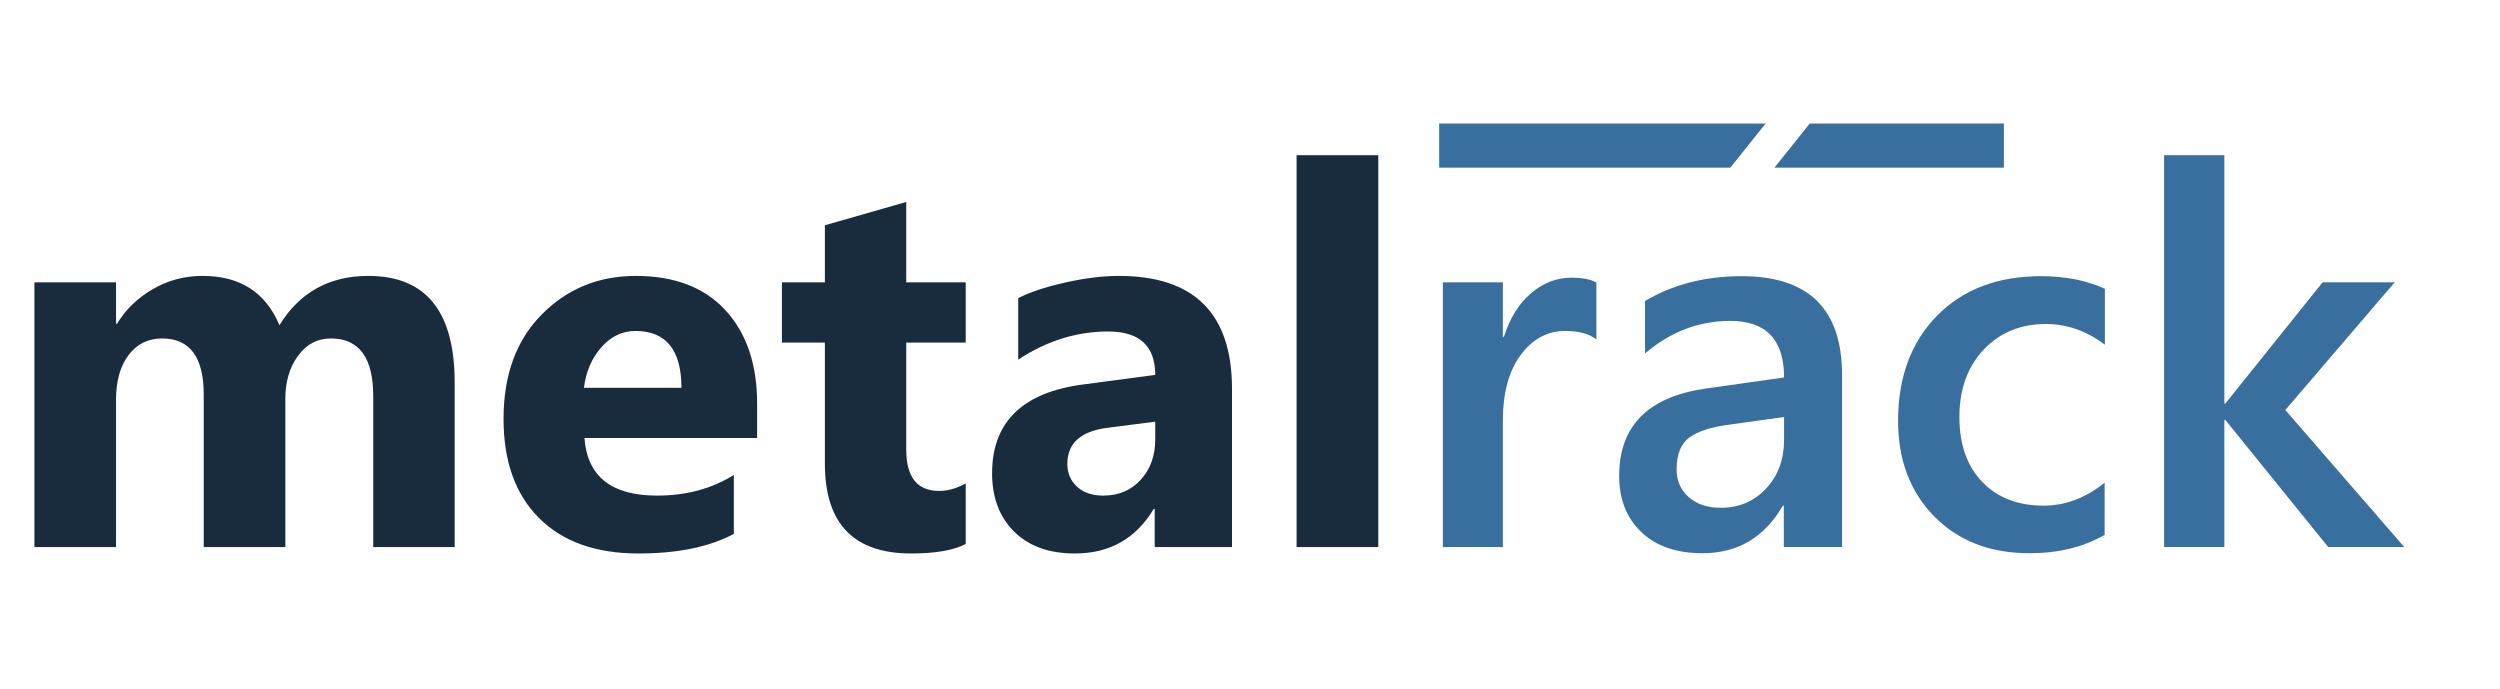
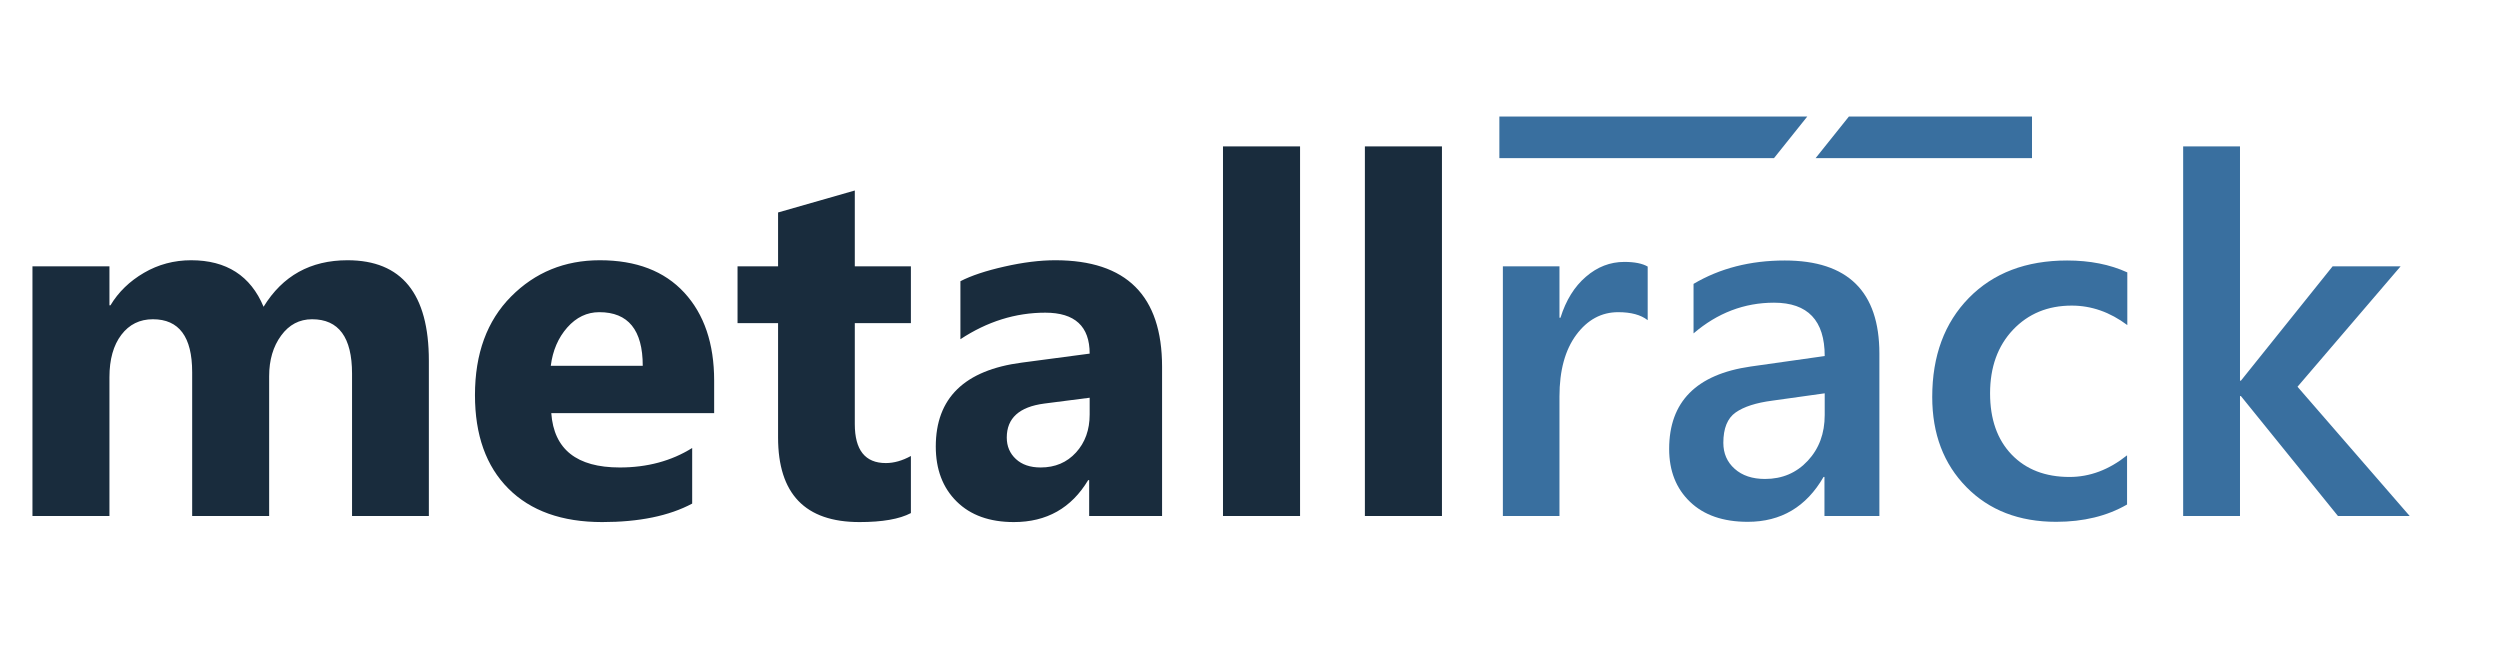
- <svg xmlns="http://www.w3.org/2000/svg" viewBox="0 0 283.34 78" fill="none">
-   <path d="M51.53 43.34L51.53 62L42.30 62L42.30 44.89Q42.30 38.36 37.50 38.36Q35.21 38.36 33.78 40.32Q32.34 42.28 32.34 45.21L32.34 62L23.09 62L23.09 44.71Q23.09 38.36 18.37 38.36Q16 38.36 14.58 40.23Q13.15 42.11 13.15 45.33L13.15 62L3.90 62L3.90 32L13.15 32L13.15 36.69L13.27 36.69Q14.71 34.29 17.30 32.78Q19.89 31.27 22.97 31.27Q29.33 31.27 31.67 36.86Q35.10 31.27 41.75 31.27Q51.53 31.27 51.53 43.34M85.81 45.74L85.81 49.64L66.24 49.64Q66.71 56.17 74.47 56.17Q79.42 56.17 83.17 53.83L83.17 60.51Q79.01 62.73 72.36 62.73Q65.10 62.73 61.08 58.70Q57.07 54.68 57.07 47.47Q57.07 40 61.41 35.63Q65.74 31.27 72.07 31.27Q78.63 31.27 82.22 35.16Q85.81 39.06 85.81 45.74M66.18 43.95L77.23 43.95Q77.23 37.51 72.01 37.51Q69.79 37.51 68.16 39.35Q66.53 41.20 66.18 43.95M109.45 54.79L109.45 61.65Q107.40 62.73 103.27 62.73Q93.49 62.73 93.49 52.57L93.49 38.83L88.62 38.83L88.62 32L93.49 32L93.49 25.53L102.71 22.89L102.71 32L109.45 32L109.45 38.83L102.71 38.83L102.71 50.96Q102.71 55.64 106.44 55.64Q107.90 55.64 109.45 54.79M139.63 44.07L139.63 62L130.87 62L130.87 57.69L130.75 57.69Q127.73 62.73 121.82 62.73Q117.45 62.73 114.95 60.26Q112.44 57.78 112.44 53.65Q112.44 44.92 122.78 43.57L130.93 42.49Q130.93 37.57 125.60 37.57Q120.23 37.57 115.40 40.76L115.40 33.79Q117.33 32.79 120.69 32.03Q124.04 31.27 126.80 31.27Q139.63 31.27 139.63 44.07M130.93 49.81L130.93 47.79L125.48 48.49Q120.97 49.08 120.97 52.57Q120.97 54.15 122.07 55.16Q123.16 56.17 125.04 56.17Q127.65 56.17 129.29 54.37Q130.93 52.57 130.93 49.81M156.21 17.59L156.21 62L146.95 62L146.95 17.59" fill="#192C3D" />
-   <path d="M180.93 32.03L180.93 38.47Q179.70 37.51 177.39 37.51Q174.37 37.51 172.35 40.23Q170.33 42.96 170.33 47.64L170.33 62L163.53 62L163.53 32L170.33 32L170.33 38.18L170.45 38.18Q171.44 35.02 173.51 33.25Q175.57 31.47 178.12 31.47Q179.97 31.47 180.93 32.03M208.77 42.49L208.77 62L202.17 62L202.17 57.31L202.06 57.31Q198.95 62.70 192.95 62.70Q188.52 62.70 186.02 60.30Q183.51 57.90 183.51 53.94Q183.51 45.45 193.30 44.04L202.20 42.78Q202.20 36.37 196.11 36.37Q190.75 36.37 186.44 40.06L186.44 34.11Q191.19 31.30 197.40 31.30Q208.77 31.30 208.77 42.49M202.20 49.87L202.20 47.26L195.90 48.14Q192.97 48.52 191.50 49.56Q190.02 50.60 190.02 53.21Q190.02 55.12 191.38 56.33Q192.74 57.55 195.03 57.55Q198.13 57.55 200.17 55.36Q202.20 53.18 202.20 49.87M238.53 54.71L238.53 60.62Q234.93 62.70 230.01 62.70Q223.33 62.70 219.22 58.53Q215.12 54.35 215.12 47.70Q215.12 40.29 219.53 35.79Q223.94 31.30 231.32 31.30Q235.43 31.30 238.56 32.73L238.56 39.06Q235.43 36.72 231.88 36.72Q227.57 36.72 224.82 39.63Q222.07 42.55 222.07 47.26Q222.07 51.92 224.66 54.62Q227.25 57.31 231.62 57.31Q235.28 57.31 238.53 54.71M259.01 46.47L272.49 62L263.87 62L252.21 47.59L252.10 47.59L252.10 62L245.27 62L245.27 17.59L252.10 17.59L252.10 45.74L252.21 45.74L263.23 32L271.40 32" fill="#396F9F" />
-   <path d="M163.11 14h37l-4 5h-33zM205.11 14h22v5h-26z" fill="#396F9F" />
+ <svg xmlns="http://www.w3.org/2000/svg" viewBox="0 0 300.391 78" role="img">
+   <path fill="#192C3D" d="M51.53 43.34L51.53 62L42.30 62L42.30 44.89Q42.30 38.36 37.50 38.36Q35.21 38.36 33.78 40.32Q32.34 42.28 32.34 45.21L32.34 62L23.09 62L23.09 44.71Q23.09 38.36 18.37 38.36Q16 38.36 14.58 40.23Q13.15 42.11 13.15 45.33L13.15 62L3.90 62L3.90 32L13.15 32L13.15 36.69L13.27 36.69Q14.71 34.29 17.30 32.78Q19.89 31.27 22.97 31.27Q29.33 31.27 31.67 36.86Q35.10 31.27 41.75 31.27Q51.53 31.27 51.53 43.34M85.81 45.74L85.81 49.64L66.24 49.64Q66.71 56.17 74.47 56.17Q79.42 56.17 83.17 53.83L83.17 60.51Q79.01 62.73 72.36 62.73Q65.10 62.73 61.08 58.70Q57.07 54.68 57.07 47.47Q57.07 40 61.41 35.63Q65.74 31.27 72.07 31.27Q78.63 31.27 82.22 35.16Q85.81 39.06 85.81 45.74M66.18 43.95L77.23 43.95Q77.23 37.51 72.01 37.51Q69.79 37.51 68.16 39.35Q66.53 41.20 66.18 43.95M109.45 54.79L109.45 61.65Q107.40 62.73 103.27 62.73Q93.49 62.73 93.49 52.57L93.49 38.83L88.62 38.83L88.62 32L93.49 32L93.49 25.53L102.71 22.89L102.71 32L109.45 32L109.45 38.83L102.71 38.83L102.71 50.96Q102.71 55.64 106.44 55.64Q107.90 55.64 109.45 54.79M139.63 44.07L139.63 62L130.87 62L130.87 57.69L130.75 57.69Q127.73 62.73 121.82 62.73Q117.45 62.73 114.95 60.26Q112.44 57.78 112.44 53.65Q112.44 44.92 122.78 43.57L130.93 42.49Q130.93 37.57 125.60 37.57Q120.23 37.57 115.40 40.76L115.40 33.79Q117.33 32.79 120.69 32.03Q124.04 31.27 126.80 31.27Q139.63 31.27 139.63 44.07M130.93 49.81L130.93 47.79L125.48 48.49Q120.97 49.08 120.97 52.57Q120.97 54.15 122.07 55.16Q123.16 56.17 125.04 56.17Q127.65 56.17 129.29 54.37Q130.93 52.57 130.93 49.81M156.21 17.59L156.21 62L146.95 62L146.95 17.59L156.21 17.59M173.26 17.59L173.26 62L164 62L164 17.59" />
+   <path fill="#396F9F" d="M197.98 32.03L197.98 38.47Q196.75 37.51 194.44 37.51Q191.42 37.51 189.40 40.23Q187.38 42.96 187.38 47.64L187.38 62L180.58 62L180.58 32L187.38 32L187.38 38.18L187.50 38.18Q188.49 35.02 190.56 33.25Q192.62 31.47 195.17 31.47Q197.02 31.47 197.98 32.03M225.82 42.49L225.82 62L219.22 62L219.22 57.31L219.11 57.31Q216 62.70 210 62.70Q205.57 62.70 203.07 60.30Q200.56 57.90 200.56 53.94Q200.56 45.45 210.35 44.04L219.25 42.78Q219.25 36.37 213.16 36.37Q207.80 36.37 203.49 40.06L203.49 34.11Q208.24 31.30 214.45 31.30Q225.82 31.30 225.82 42.49M219.25 49.87L219.25 47.26L212.96 48.14Q210.03 48.52 208.55 49.56Q207.07 50.60 207.07 53.21Q207.07 55.12 208.43 56.33Q209.79 57.55 212.08 57.55Q215.18 57.55 217.22 55.36Q219.25 53.18 219.25 49.87M255.58 54.71L255.58 60.62Q251.98 62.70 247.06 62.70Q240.38 62.70 236.28 58.53Q232.17 54.35 232.17 47.70Q232.17 40.29 236.58 35.79Q240.99 31.30 248.38 31.30Q252.48 31.30 255.61 32.73L255.61 39.06Q252.48 36.72 248.93 36.72Q244.63 36.72 241.87 39.63Q239.12 42.55 239.12 47.26Q239.12 51.92 241.71 54.62Q244.30 57.31 248.67 57.31Q252.33 57.31 255.58 54.71M276.06 46.47L289.54 62L280.92 62L269.26 47.59L269.15 47.59L269.15 62L262.32 62L262.32 17.59L269.15 17.59L269.15 45.74L269.26 45.74L280.28 32L288.45 32" />
+   <path fill="#396F9F" d="M180.158 14h37l-4 5h-33zM222.158 14h22v5h-26z" />
</svg>
